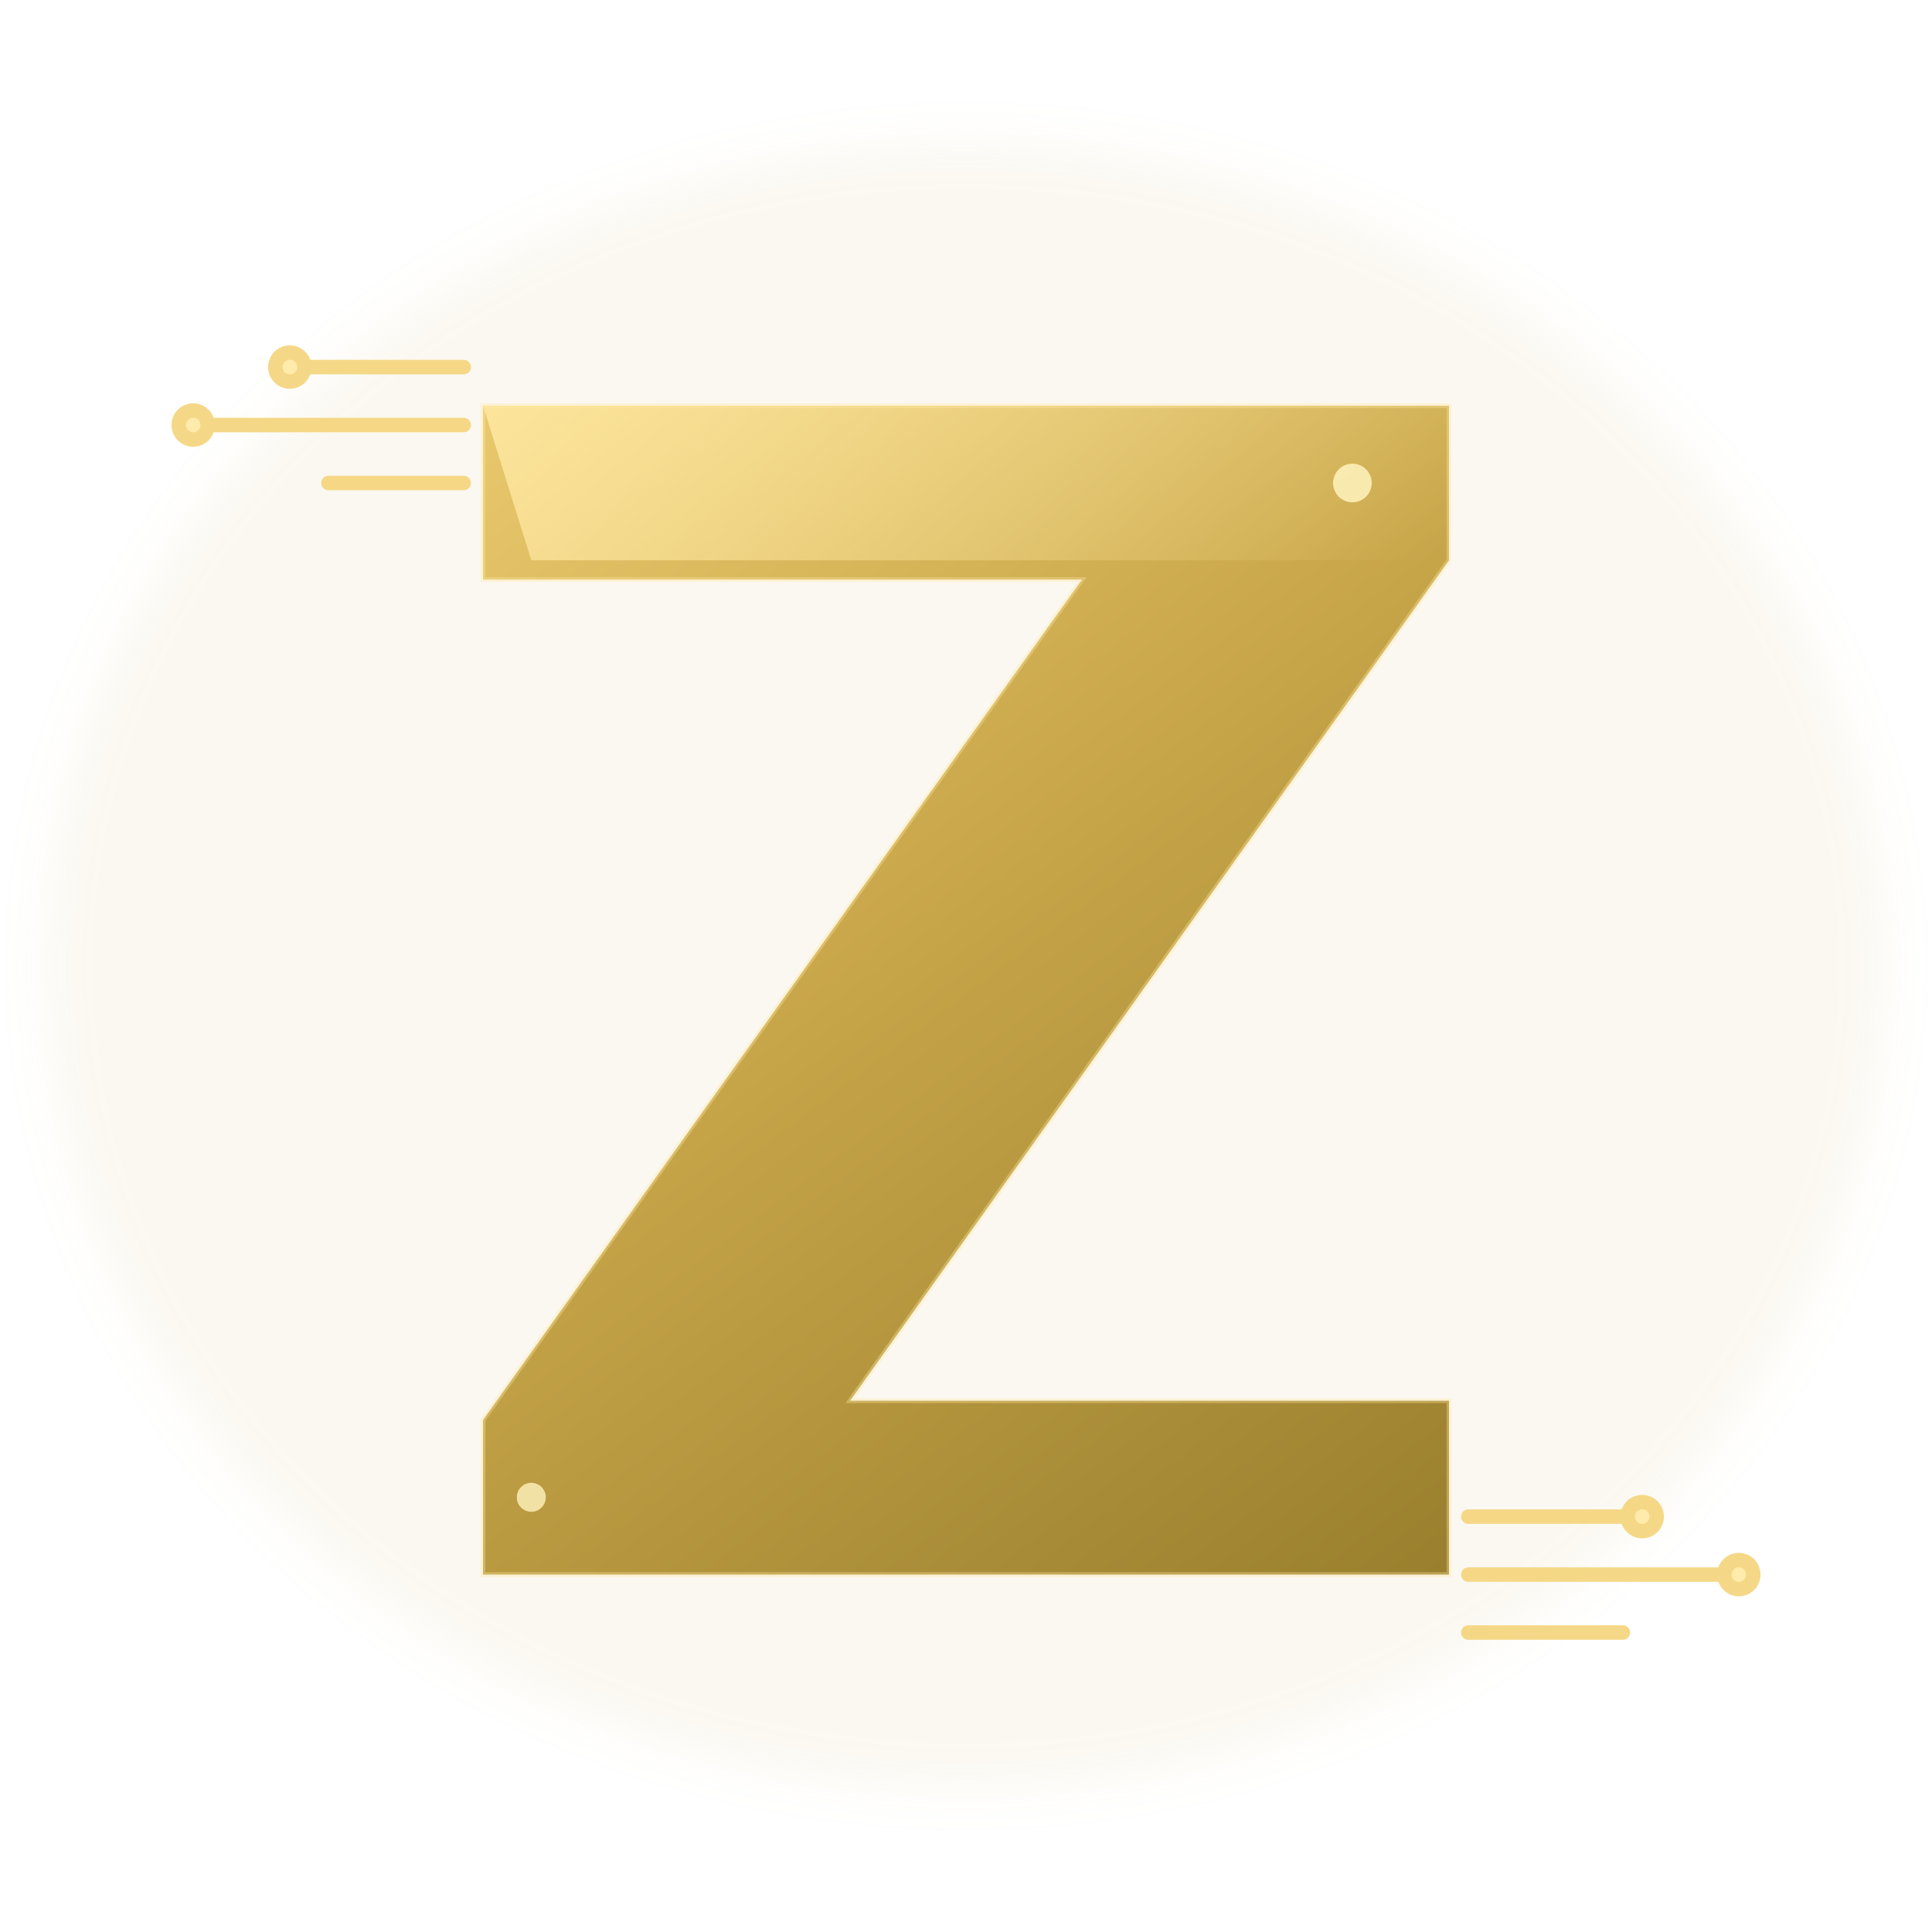
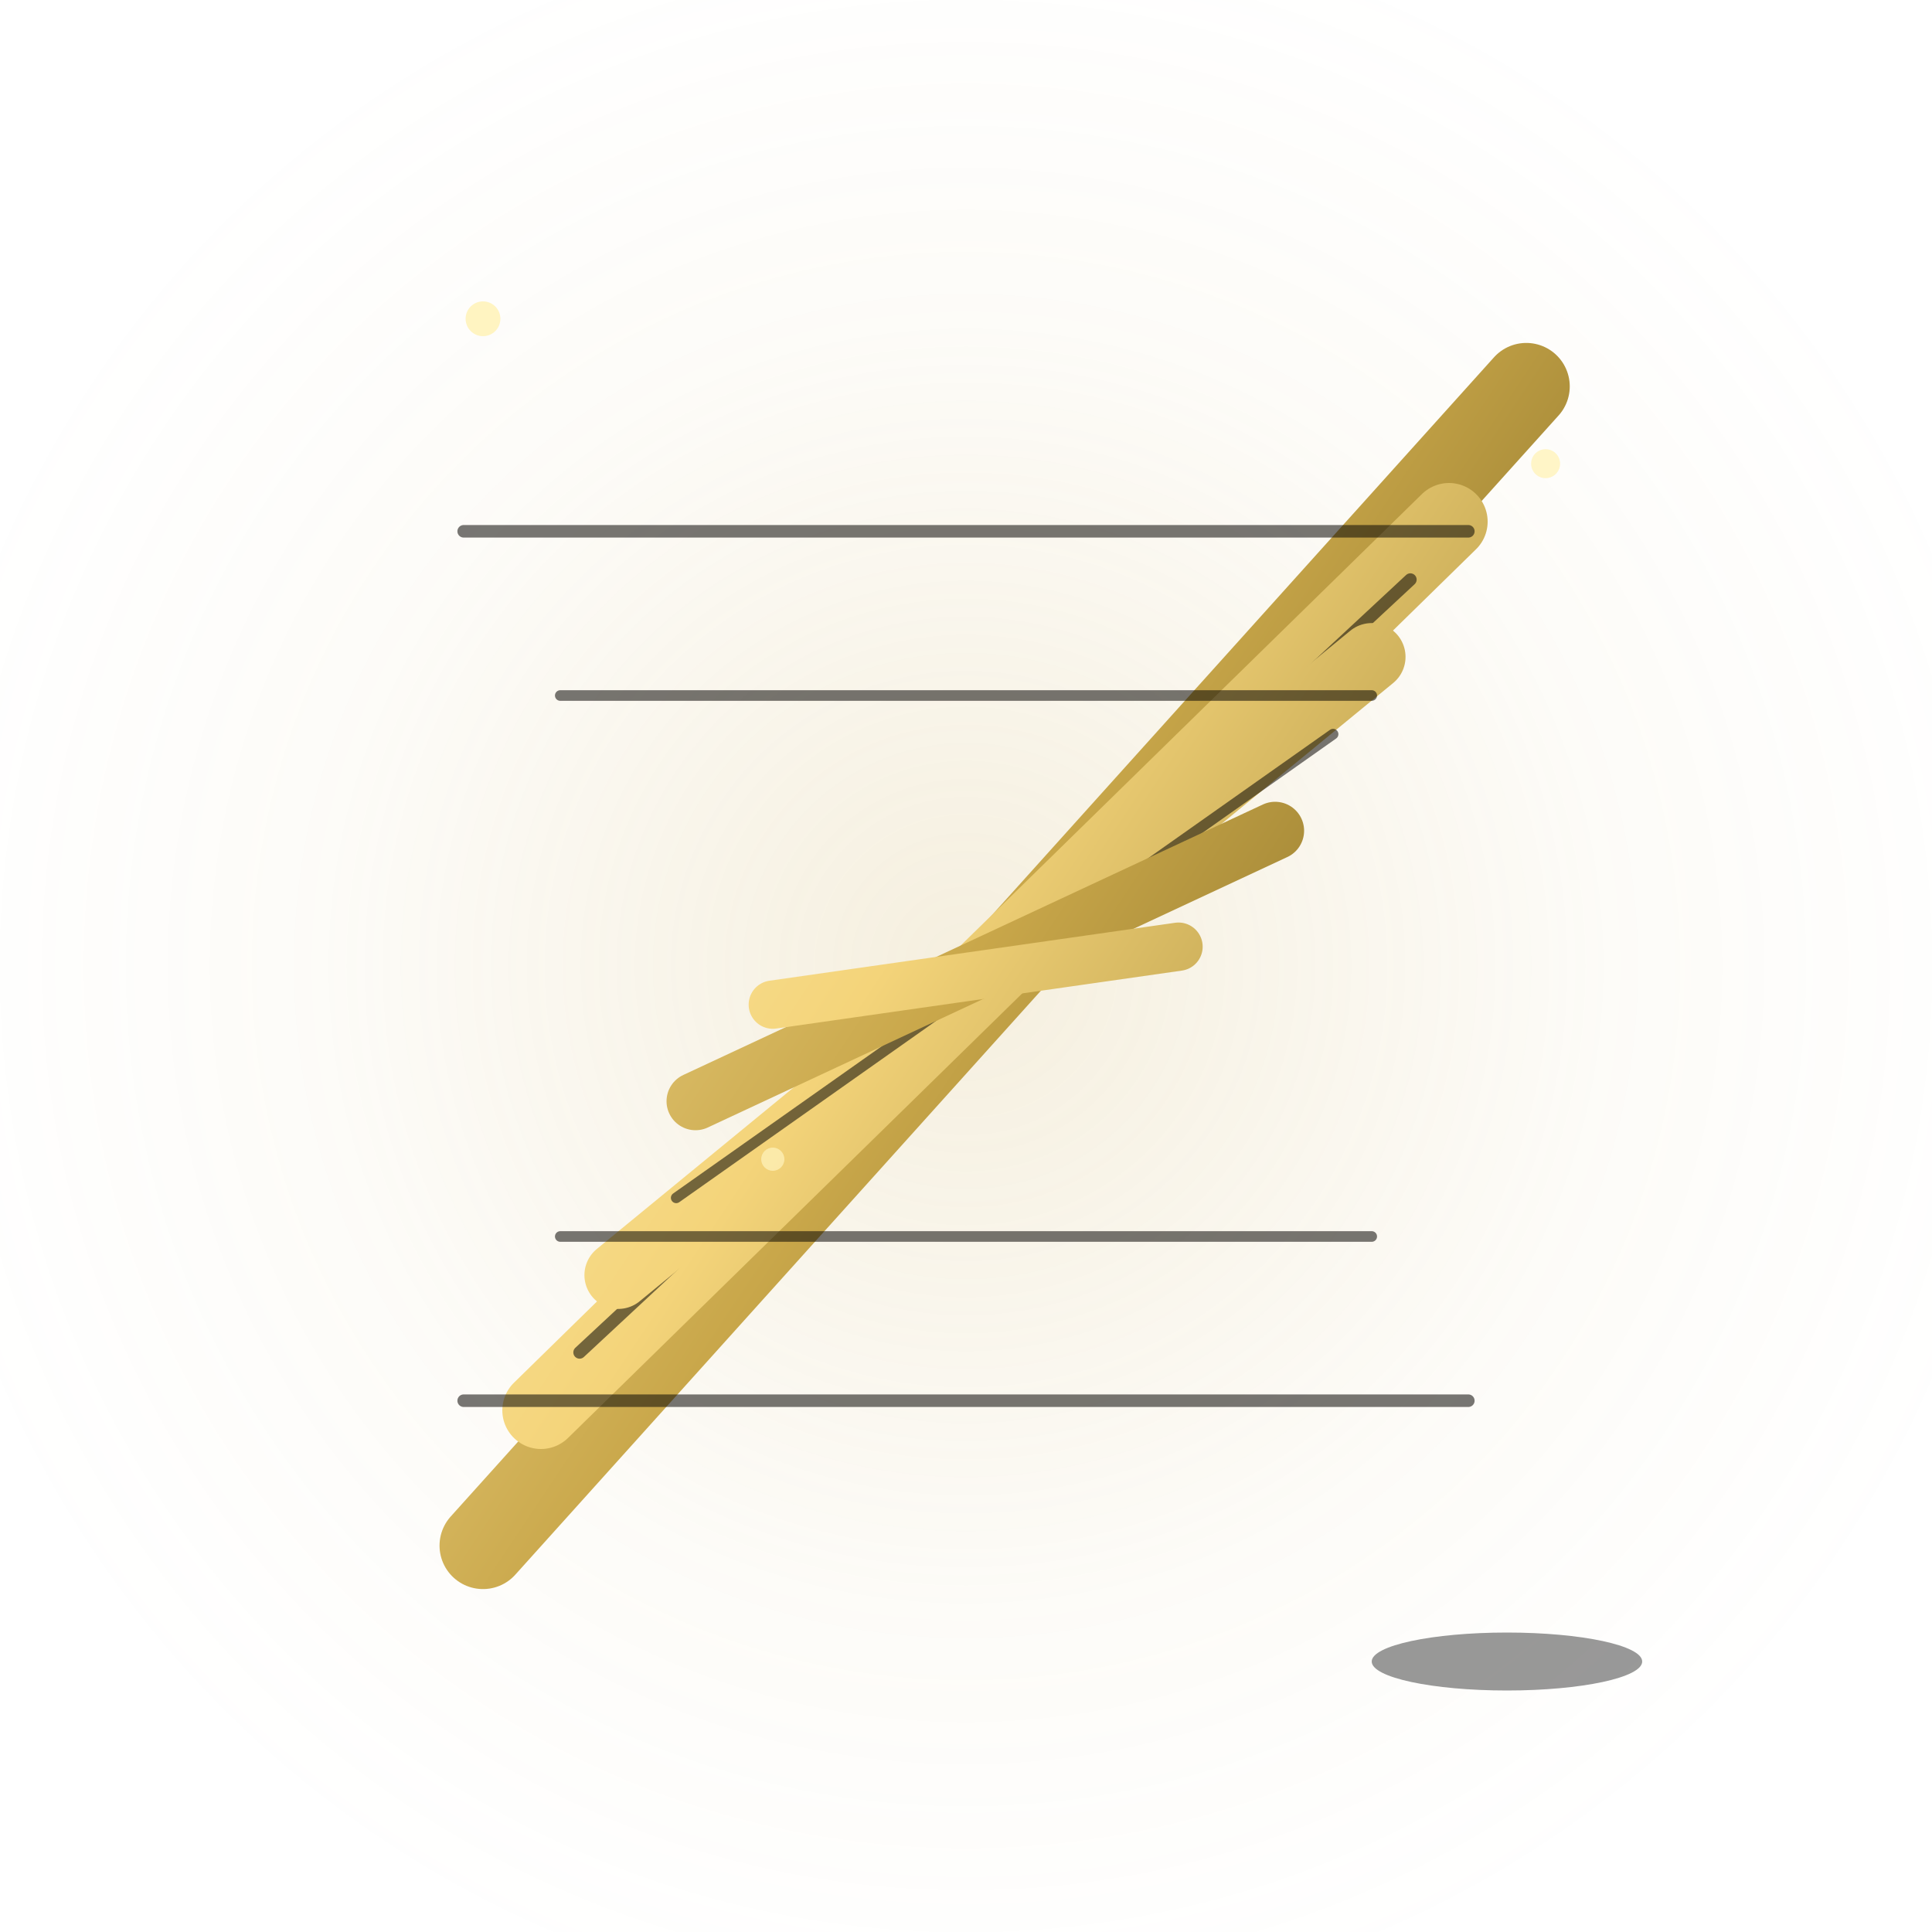
<svg xmlns="http://www.w3.org/2000/svg" viewBox="0 0 200 200" width="200" height="200" fill="none" aria-label="ZAPATA AI">
  <defs>
-     <linearGradient id="z-gold" x1="40" y1="20" x2="160" y2="180" gradientUnits="userSpaceOnUse">
-       <stop offset="0" stop-color="#F4D47A" />
-       <stop offset="0.45" stop-color="#C9A74A" />
+     <linearGradient id="z-rail-bright" x1="0" y1="0" x2="0" y2="1" gradientUnits="objectBoundingBox">
+       <stop offset="0" stop-color="#FFE9A3" />
+       <stop offset="0.4" stop-color="#F4D47A" />
+       <stop offset="0.7" stop-color="#C9A74A" />
      <stop offset="1" stop-color="#8F7628" />
    </linearGradient>
-     <linearGradient id="z-highlight" x1="60" y1="30" x2="110" y2="90" gradientUnits="userSpaceOnUse">
-       <stop offset="0" stop-color="#FFE9A3" stop-opacity="0.9" />
-       <stop offset="1" stop-color="#FFE9A3" stop-opacity="0" />
+     <linearGradient id="z-rail-mid" x1="0" y1="0" x2="0" y2="1" gradientUnits="objectBoundingBox">
+       <stop offset="0" stop-color="#F4D47A" />
+       <stop offset="0.5" stop-color="#C9A74A" />
+       <stop offset="1" stop-color="#6B5818" />
    </linearGradient>
-     <filter id="z-glow" x="-20%" y="-20%" width="140%" height="140%">
-       <feGaussianBlur stdDeviation="2.5" />
-     </filter>
+     <linearGradient id="z-diag" x1="40" y1="60" x2="160" y2="140" gradientUnits="userSpaceOnUse">
+       <stop offset="0" stop-color="#FFE9A3" />
+       <stop offset="0.5" stop-color="#C9A74A" />
+       <stop offset="1" stop-color="#6B5818" />
+     </linearGradient>
+     <linearGradient id="z-diag-bright" x1="40" y1="60" x2="160" y2="140" gradientUnits="userSpaceOnUse">
+       <stop offset="0" stop-color="#FFF3BE" />
+       <stop offset="0.45" stop-color="#F4D47A" />
+       <stop offset="1" stop-color="#8F7628" />
+     </linearGradient>
+     <radialGradient id="z-halo" cx="0.5" cy="0.5" r="0.55">
+       <stop offset="0" stop-color="#C9A74A" stop-opacity="0.18" />
+       <stop offset="0.6" stop-color="#C9A74A" stop-opacity="0.04" />
+       <stop offset="1" stop-color="#C9A74A" stop-opacity="0" />
+     </radialGradient>
  </defs>
-   <ellipse cx="100" cy="100" rx="95" ry="85" fill="#C9A74A" opacity="0.08" filter="url(#z-glow)" />
-   <path d="M50 42 L150 42 L150 58 L88 145 L150 145 L150 163 L50 163 L50 147 L112 60 L50 60 Z" fill="url(#z-gold)" stroke="#FFE9A3" stroke-width="0.5" stroke-opacity="0.35" />
-   <path d="M50 42 L150 42 L150 58 L55 58 Z" fill="url(#z-highlight)" />
-   <g stroke="#F4D47A" stroke-width="1.5" stroke-linecap="round" fill="none" opacity="0.9">
-     <path d="M30 38 L48 38" />
-     <path d="M20 44 L48 44" />
-     <path d="M34 50 L48 50" />
-     <circle cx="30" cy="38" r="1.5" fill="#FFE9A3" />
-     <circle cx="20" cy="44" r="1.5" fill="#FFE9A3" />
+   <rect x="0" y="0" width="200" height="200" fill="url(#z-halo)" />
+   <g stroke-linecap="round" stroke-linejoin="round" fill="none">
+     <polyline points="34,32 166,32" stroke="url(#z-rail-mid)" stroke-width="9" />
+     <polyline points="158,40 50,160" stroke="url(#z-diag)" stroke-width="9" />
+     <polyline points="34,168 166,168" stroke="url(#z-rail-mid)" stroke-width="9" />
  </g>
-   <g stroke="#F4D47A" stroke-width="1.5" stroke-linecap="round" fill="none" opacity="0.9">
-     <path d="M152 157 L170 157" />
-     <path d="M152 163 L180 163" />
-     <path d="M152 169 L168 169" />
-     <circle cx="170" cy="157" r="1.5" fill="#FFE9A3" />
-     <circle cx="180" cy="163" r="1.5" fill="#FFE9A3" />
+   <g stroke-linecap="round" stroke-linejoin="round" fill="none">
+     <polyline points="42,46 158,46" stroke="url(#z-rail-bright)" stroke-width="8" />
+     <polyline points="150,54 56,146" stroke="url(#z-diag-bright)" stroke-width="8" />
+     <polyline points="42,154 158,154" stroke="url(#z-rail-bright)" stroke-width="8" />
  </g>
-   <circle cx="140" cy="50" r="2" fill="#FFF3BE" opacity="0.85" />
-   <circle cx="55" cy="155" r="1.5" fill="#FFF3BE" opacity="0.8" />
+   <g stroke="#0A0703" stroke-linecap="round" stroke-linejoin="round" fill="none" opacity="0.55">
+     <polyline points="48,55 152,55" stroke-width="1.3" />
+     <polyline points="146,60 60,140" stroke-width="1.3" />
+     <polyline points="48,145 152,145" stroke-width="1.3" />
+   </g>
+   <g stroke-linecap="round" stroke-linejoin="round" fill="none">
+     <polyline points="52,62 148,62" stroke="url(#z-rail-bright)" stroke-width="7" />
+     <polyline points="142,68 64,132" stroke="url(#z-diag-bright)" stroke-width="7" />
+     <polyline points="52,138 148,138" stroke="url(#z-rail-bright)" stroke-width="7" />
+   </g>
+   <g stroke="#0A0703" stroke-linecap="round" stroke-linejoin="round" fill="none" opacity="0.55">
+     <polyline points="58,72 142,72" stroke-width="1.1" />
+     <polyline points="138,76 70,124" stroke-width="1.1" />
+     <polyline points="58,128 142,128" stroke-width="1.1" />
+   </g>
+   <g stroke-linecap="round" stroke-linejoin="round" fill="none">
+     <polyline points="62,80 138,80" stroke="url(#z-rail-mid)" stroke-width="6" />
+     <polyline points="132,86 72,114" stroke="url(#z-diag)" stroke-width="6" />
+     <polyline points="62,120 138,120" stroke="url(#z-rail-mid)" stroke-width="6" />
+   </g>
+   <g stroke-linecap="round" stroke-linejoin="round" fill="none">
+     <polyline points="74,94 126,94" stroke="url(#z-rail-bright)" stroke-width="5" />
+     <polyline points="122,98 80,104" stroke="url(#z-diag-bright)" stroke-width="5" />
+     <polyline points="74,106 126,106" stroke="url(#z-rail-bright)" stroke-width="5" />
+   </g>
+   <circle cx="50" cy="33" r="1.8" fill="#FFF3BE" opacity="0.95" />
+   <circle cx="160" cy="48" r="1.5" fill="#FFF3BE" opacity="0.85" />
+   <circle cx="80" cy="120" r="1.2" fill="#FFF3BE" opacity="0.7" />
+   <ellipse cx="156" cy="172" rx="14" ry="3" fill="#000" opacity="0.4" filter="url(#none)" />
</svg>
